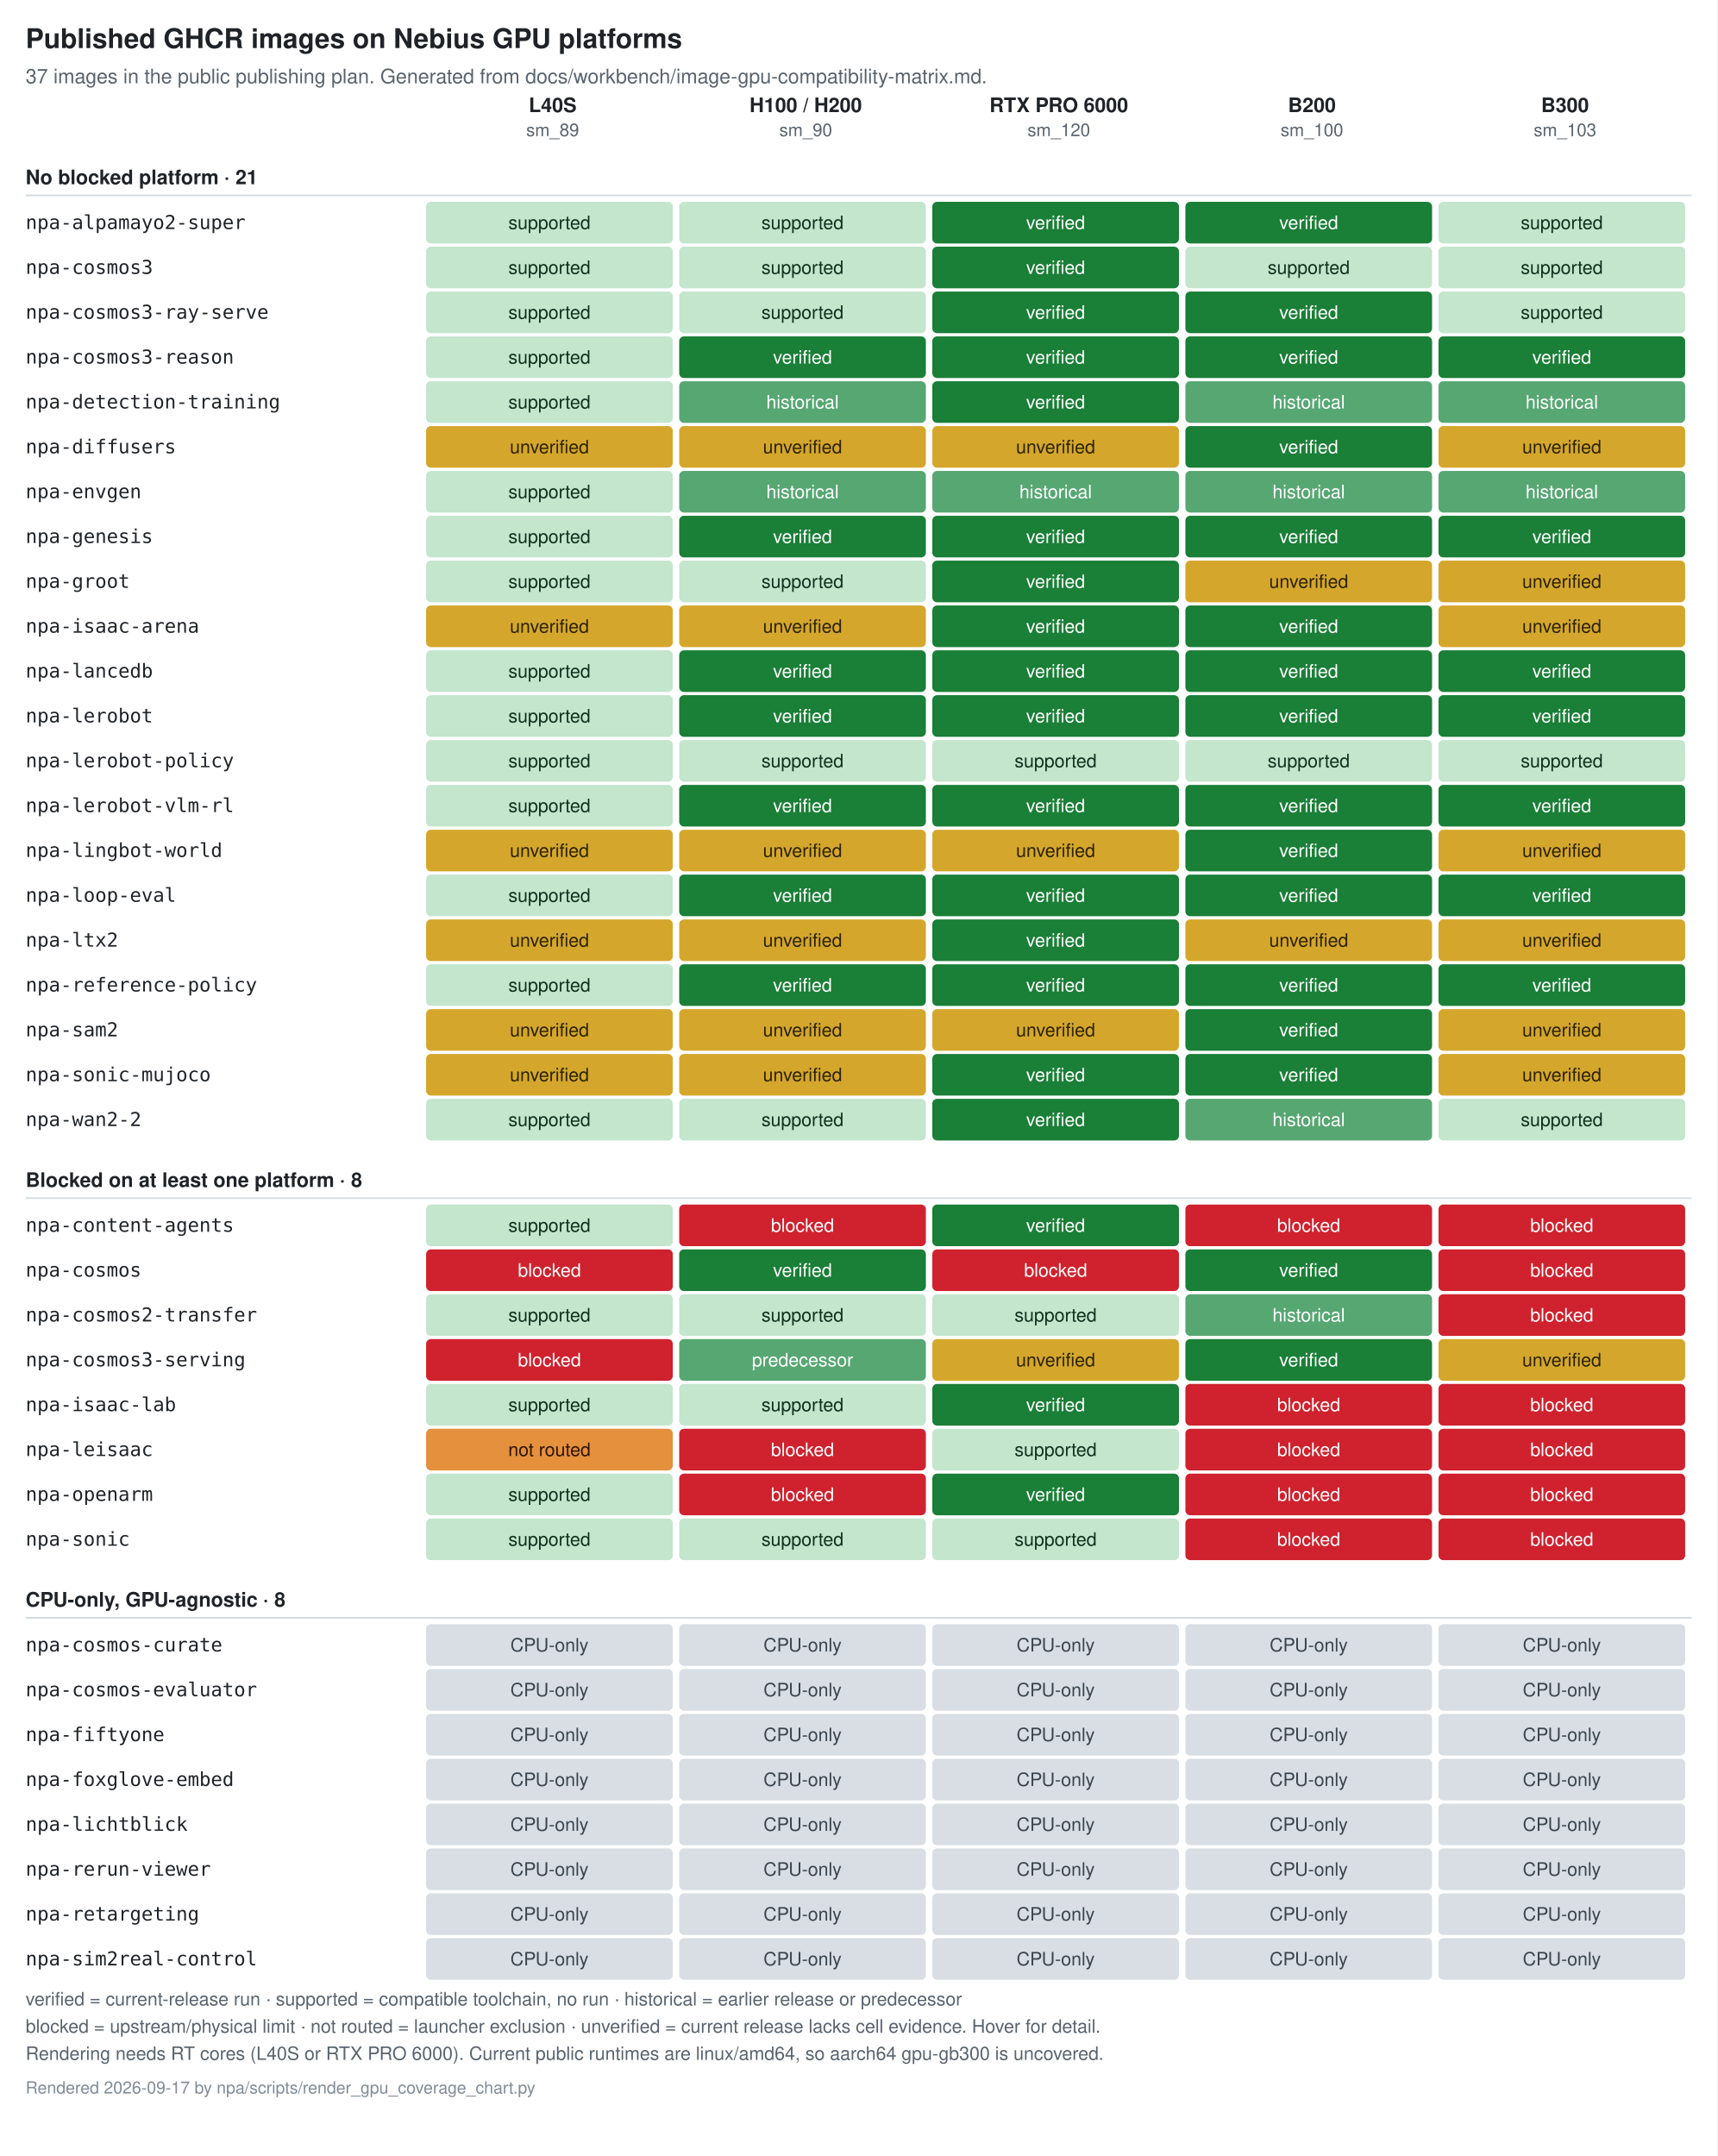
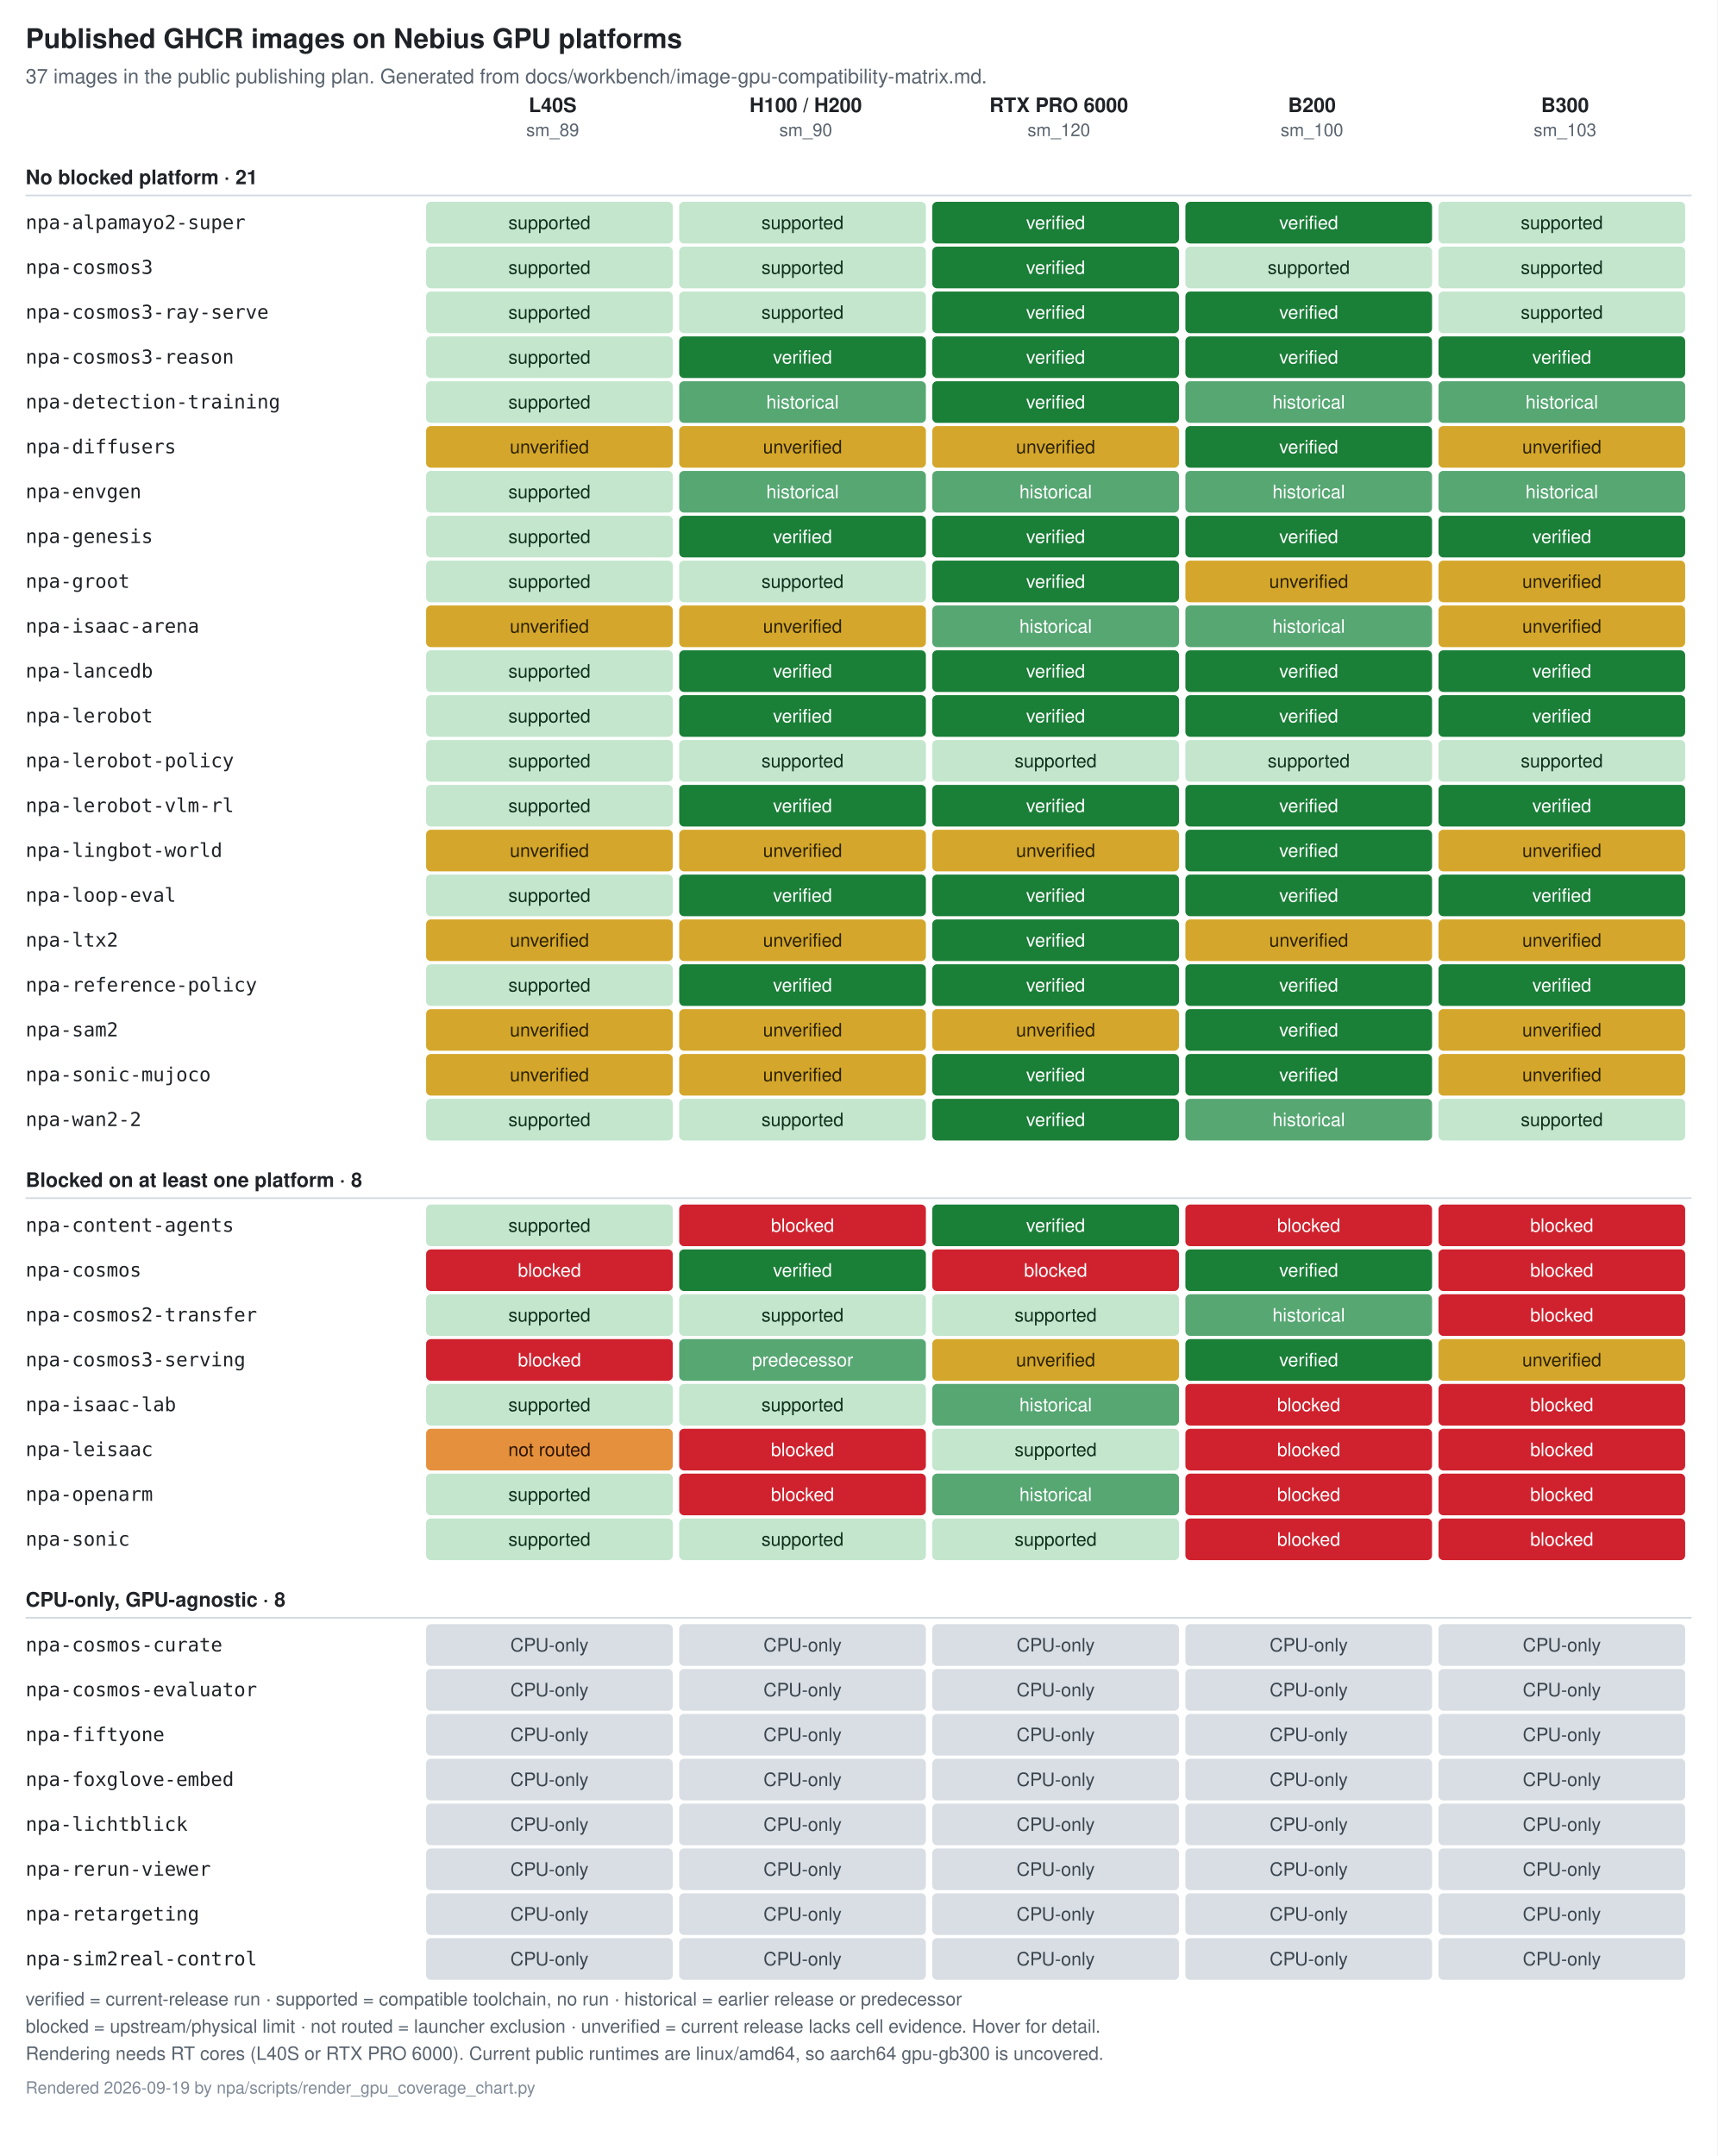
<svg xmlns="http://www.w3.org/2000/svg" width="1072" height="1346" viewBox="0 0 1072 1346" font-family="-apple-system, BlinkMacSystemFont, 'Segoe UI', Helvetica, Arial, sans-serif">
  <rect width="1072" height="100%" fill="#ffffff" />
  <text x="16" y="30" font-size="17" font-weight="600" fill="#1f2328">Published GHCR images on Nebius GPU platforms</text>
  <text x="16" y="52" font-size="12.5" fill="#59636e">37 images in the public publishing plan. Generated from docs/workbench/image-gpu-compatibility-matrix.md.</text>
  <text x="345" y="70" font-size="12.5" font-weight="600" fill="#1f2328" text-anchor="middle">L40S</text>
  <text x="345" y="85" font-size="11" fill="#59636e" text-anchor="middle">sm_89</text>
  <text x="503" y="70" font-size="12.5" font-weight="600" fill="#1f2328" text-anchor="middle">H100 / H200</text>
  <text x="503" y="85" font-size="11" fill="#59636e" text-anchor="middle">sm_90</text>
  <text x="661" y="70" font-size="12.5" font-weight="600" fill="#1f2328" text-anchor="middle">RTX PRO 6000</text>
  <text x="661" y="85" font-size="11" fill="#59636e" text-anchor="middle">sm_120</text>
  <text x="819" y="70" font-size="12.5" font-weight="600" fill="#1f2328" text-anchor="middle">B200</text>
  <text x="819" y="85" font-size="11" fill="#59636e" text-anchor="middle">sm_100</text>
  <text x="977" y="70" font-size="12.5" font-weight="600" fill="#1f2328" text-anchor="middle">B300</text>
  <text x="977" y="85" font-size="11" fill="#59636e" text-anchor="middle">sm_103</text>
  <text x="16" y="115" font-size="12.5" font-weight="600" fill="#1f2328">No blocked platform · 21</text>
  <line x1="16" y1="122" x2="1056" y2="122" stroke="#d1d9e0" stroke-width="1" />
  <text x="16" y="143" font-size="12" fill="#1f2328" font-family="ui-monospace, SFMono-Regular, Menlo, monospace">npa-alpamayo2-super</text>
  <g>
    <rect x="266" y="126" width="154" height="26" rx="3" fill="#c3e6cd" />
    <text x="343" y="143" font-size="11.5" fill="#11301d" text-anchor="middle">supported</text>
  </g>
  <g>
    <rect x="424" y="126" width="154" height="26" rx="3" fill="#c3e6cd" />
    <text x="501" y="143" font-size="11.5" fill="#11301d" text-anchor="middle">supported</text>
  </g>
  <g>
    <rect x="582" y="126" width="154" height="26" rx="3" fill="#1a7f37" />
    <text x="659" y="143" font-size="11.5" fill="#ffffff" text-anchor="middle">verified</text>
  </g>
  <g>
    <rect x="740" y="126" width="154" height="26" rx="3" fill="#1a7f37" />
    <text x="817" y="143" font-size="11.5" fill="#ffffff" text-anchor="middle">verified</text>
  </g>
  <g>
    <rect x="898" y="126" width="154" height="26" rx="3" fill="#c3e6cd" />
    <text x="975" y="143" font-size="11.5" fill="#11301d" text-anchor="middle">supported</text>
  </g>
  <text x="16" y="171" font-size="12" fill="#1f2328" font-family="ui-monospace, SFMono-Regular, Menlo, monospace">npa-cosmos3</text>
  <g>
    <rect x="266" y="154" width="154" height="26" rx="3" fill="#c3e6cd" />
    <text x="343" y="171" font-size="11.5" fill="#11301d" text-anchor="middle">supported</text>
  </g>
  <g>
    <rect x="424" y="154" width="154" height="26" rx="3" fill="#c3e6cd" />
    <text x="501" y="171" font-size="11.5" fill="#11301d" text-anchor="middle">supported</text>
  </g>
  <g>
    <rect x="582" y="154" width="154" height="26" rx="3" fill="#1a7f37" />
    <text x="659" y="171" font-size="11.5" fill="#ffffff" text-anchor="middle">verified</text>
  </g>
  <g>
    <rect x="740" y="154" width="154" height="26" rx="3" fill="#c3e6cd" />
    <text x="817" y="171" font-size="11.5" fill="#11301d" text-anchor="middle">supported</text>
  </g>
  <g>
    <rect x="898" y="154" width="154" height="26" rx="3" fill="#c3e6cd" />
    <text x="975" y="171" font-size="11.5" fill="#11301d" text-anchor="middle">supported</text>
  </g>
  <text x="16" y="199" font-size="12" fill="#1f2328" font-family="ui-monospace, SFMono-Regular, Menlo, monospace">npa-cosmos3-ray-serve</text>
  <g>
    <rect x="266" y="182" width="154" height="26" rx="3" fill="#c3e6cd" />
    <text x="343" y="199" font-size="11.5" fill="#11301d" text-anchor="middle">supported</text>
  </g>
  <g>
    <rect x="424" y="182" width="154" height="26" rx="3" fill="#c3e6cd" />
    <text x="501" y="199" font-size="11.5" fill="#11301d" text-anchor="middle">supported</text>
  </g>
  <g>
    <rect x="582" y="182" width="154" height="26" rx="3" fill="#1a7f37" />
    <text x="659" y="199" font-size="11.5" fill="#ffffff" text-anchor="middle">verified</text>
  </g>
  <g>
    <rect x="740" y="182" width="154" height="26" rx="3" fill="#1a7f37" />
    <text x="817" y="199" font-size="11.5" fill="#ffffff" text-anchor="middle">verified</text>
  </g>
  <g>
    <rect x="898" y="182" width="154" height="26" rx="3" fill="#c3e6cd" />
    <text x="975" y="199" font-size="11.5" fill="#11301d" text-anchor="middle">supported</text>
  </g>
  <text x="16" y="227" font-size="12" fill="#1f2328" font-family="ui-monospace, SFMono-Regular, Menlo, monospace">npa-cosmos3-reason</text>
  <g>
    <rect x="266" y="210" width="154" height="26" rx="3" fill="#c3e6cd" />
    <text x="343" y="227" font-size="11.5" fill="#11301d" text-anchor="middle">supported</text>
  </g>
  <g>
    <rect x="424" y="210" width="154" height="26" rx="3" fill="#1a7f37" />
    <text x="501" y="227" font-size="11.5" fill="#ffffff" text-anchor="middle">verified</text>
  </g>
  <g>
    <rect x="582" y="210" width="154" height="26" rx="3" fill="#1a7f37" />
    <text x="659" y="227" font-size="11.5" fill="#ffffff" text-anchor="middle">verified</text>
  </g>
  <g>
    <rect x="740" y="210" width="154" height="26" rx="3" fill="#1a7f37" />
    <text x="817" y="227" font-size="11.5" fill="#ffffff" text-anchor="middle">verified</text>
  </g>
  <g>
    <rect x="898" y="210" width="154" height="26" rx="3" fill="#1a7f37" />
    <text x="975" y="227" font-size="11.5" fill="#ffffff" text-anchor="middle">verified</text>
  </g>
  <text x="16" y="255" font-size="12" fill="#1f2328" font-family="ui-monospace, SFMono-Regular, Menlo, monospace">npa-detection-training</text>
  <g>
    <rect x="266" y="238" width="154" height="26" rx="3" fill="#c3e6cd" />
    <text x="343" y="255" font-size="11.5" fill="#11301d" text-anchor="middle">supported</text>
  </g>
  <g>
    <rect x="424" y="238" width="154" height="26" rx="3" fill="#57a773" />
    <text x="501" y="255" font-size="11.5" fill="#ffffff" text-anchor="middle">historical</text>
  </g>
  <g>
    <rect x="582" y="238" width="154" height="26" rx="3" fill="#1a7f37" />
    <text x="659" y="255" font-size="11.5" fill="#ffffff" text-anchor="middle">verified</text>
  </g>
  <g>
    <rect x="740" y="238" width="154" height="26" rx="3" fill="#57a773" />
    <text x="817" y="255" font-size="11.5" fill="#ffffff" text-anchor="middle">historical</text>
  </g>
  <g>
    <rect x="898" y="238" width="154" height="26" rx="3" fill="#57a773" />
    <text x="975" y="255" font-size="11.5" fill="#ffffff" text-anchor="middle">historical</text>
  </g>
  <text x="16" y="283" font-size="12" fill="#1f2328" font-family="ui-monospace, SFMono-Regular, Menlo, monospace">npa-diffusers</text>
  <g>
    <rect x="266" y="266" width="154" height="26" rx="3" fill="#d4a72c" />
    <text x="343" y="283" font-size="11.5" fill="#2d2200" text-anchor="middle">unverified</text>
  </g>
  <g>
    <rect x="424" y="266" width="154" height="26" rx="3" fill="#d4a72c" />
    <text x="501" y="283" font-size="11.5" fill="#2d2200" text-anchor="middle">unverified</text>
  </g>
  <g>
    <rect x="582" y="266" width="154" height="26" rx="3" fill="#d4a72c" />
    <text x="659" y="283" font-size="11.5" fill="#2d2200" text-anchor="middle">unverified</text>
  </g>
  <g>
    <rect x="740" y="266" width="154" height="26" rx="3" fill="#1a7f37" />
    <text x="817" y="283" font-size="11.5" fill="#ffffff" text-anchor="middle">verified</text>
  </g>
  <g>
    <rect x="898" y="266" width="154" height="26" rx="3" fill="#d4a72c" />
    <text x="975" y="283" font-size="11.5" fill="#2d2200" text-anchor="middle">unverified</text>
  </g>
  <text x="16" y="311" font-size="12" fill="#1f2328" font-family="ui-monospace, SFMono-Regular, Menlo, monospace">npa-envgen</text>
  <g>
    <rect x="266" y="294" width="154" height="26" rx="3" fill="#c3e6cd" />
    <text x="343" y="311" font-size="11.5" fill="#11301d" text-anchor="middle">supported</text>
  </g>
  <g>
    <rect x="424" y="294" width="154" height="26" rx="3" fill="#57a773" />
    <text x="501" y="311" font-size="11.5" fill="#ffffff" text-anchor="middle">historical</text>
  </g>
  <g>
    <rect x="582" y="294" width="154" height="26" rx="3" fill="#57a773" />
    <text x="659" y="311" font-size="11.5" fill="#ffffff" text-anchor="middle">historical</text>
  </g>
  <g>
    <rect x="740" y="294" width="154" height="26" rx="3" fill="#57a773" />
    <text x="817" y="311" font-size="11.5" fill="#ffffff" text-anchor="middle">historical</text>
  </g>
  <g>
    <rect x="898" y="294" width="154" height="26" rx="3" fill="#57a773" />
    <text x="975" y="311" font-size="11.5" fill="#ffffff" text-anchor="middle">historical</text>
  </g>
  <text x="16" y="339" font-size="12" fill="#1f2328" font-family="ui-monospace, SFMono-Regular, Menlo, monospace">npa-genesis</text>
  <g>
    <rect x="266" y="322" width="154" height="26" rx="3" fill="#c3e6cd" />
    <text x="343" y="339" font-size="11.5" fill="#11301d" text-anchor="middle">supported</text>
  </g>
  <g>
    <rect x="424" y="322" width="154" height="26" rx="3" fill="#1a7f37" />
    <text x="501" y="339" font-size="11.5" fill="#ffffff" text-anchor="middle">verified</text>
  </g>
  <g>
    <rect x="582" y="322" width="154" height="26" rx="3" fill="#1a7f37" />
    <text x="659" y="339" font-size="11.5" fill="#ffffff" text-anchor="middle">verified</text>
  </g>
  <g>
    <rect x="740" y="322" width="154" height="26" rx="3" fill="#1a7f37" />
    <text x="817" y="339" font-size="11.5" fill="#ffffff" text-anchor="middle">verified</text>
  </g>
  <g>
    <rect x="898" y="322" width="154" height="26" rx="3" fill="#1a7f37" />
    <text x="975" y="339" font-size="11.5" fill="#ffffff" text-anchor="middle">verified</text>
  </g>
  <text x="16" y="367" font-size="12" fill="#1f2328" font-family="ui-monospace, SFMono-Regular, Menlo, monospace">npa-groot</text>
  <g>
    <rect x="266" y="350" width="154" height="26" rx="3" fill="#c3e6cd" />
    <text x="343" y="367" font-size="11.5" fill="#11301d" text-anchor="middle">supported</text>
  </g>
  <g>
    <rect x="424" y="350" width="154" height="26" rx="3" fill="#c3e6cd" />
    <text x="501" y="367" font-size="11.5" fill="#11301d" text-anchor="middle">supported</text>
  </g>
  <g>
    <rect x="582" y="350" width="154" height="26" rx="3" fill="#1a7f37" />
    <text x="659" y="367" font-size="11.5" fill="#ffffff" text-anchor="middle">verified</text>
  </g>
  <g>
    <rect x="740" y="350" width="154" height="26" rx="3" fill="#d4a72c" />
    <text x="817" y="367" font-size="11.5" fill="#2d2200" text-anchor="middle">unverified</text>
  </g>
  <g>
    <rect x="898" y="350" width="154" height="26" rx="3" fill="#d4a72c" />
    <text x="975" y="367" font-size="11.5" fill="#2d2200" text-anchor="middle">unverified</text>
  </g>
  <text x="16" y="395" font-size="12" fill="#1f2328" font-family="ui-monospace, SFMono-Regular, Menlo, monospace">npa-isaac-arena</text>
  <g>
    <rect x="266" y="378" width="154" height="26" rx="3" fill="#d4a72c" />
    <text x="343" y="395" font-size="11.5" fill="#2d2200" text-anchor="middle">unverified</text>
  </g>
  <g>
    <rect x="424" y="378" width="154" height="26" rx="3" fill="#d4a72c" />
    <text x="501" y="395" font-size="11.5" fill="#2d2200" text-anchor="middle">unverified</text>
  </g>
  <g>
-     <rect x="582" y="378" width="154" height="26" rx="3" fill="#1a7f37" />
-     <text x="659" y="395" font-size="11.5" fill="#ffffff" text-anchor="middle">verified</text>
-   </g>
-   <g>
-     <rect x="740" y="378" width="154" height="26" rx="3" fill="#1a7f37" />
-     <text x="817" y="395" font-size="11.5" fill="#ffffff" text-anchor="middle">verified</text>
+     <rect x="582" y="378" width="154" height="26" rx="3" fill="#57a773" />
+     <text x="659" y="395" font-size="11.5" fill="#ffffff" text-anchor="middle">historical</text>
+   </g>
+   <g>
+     <rect x="740" y="378" width="154" height="26" rx="3" fill="#57a773" />
+     <text x="817" y="395" font-size="11.5" fill="#ffffff" text-anchor="middle">historical</text>
  </g>
  <g>
    <rect x="898" y="378" width="154" height="26" rx="3" fill="#d4a72c" />
    <text x="975" y="395" font-size="11.5" fill="#2d2200" text-anchor="middle">unverified</text>
  </g>
  <text x="16" y="423" font-size="12" fill="#1f2328" font-family="ui-monospace, SFMono-Regular, Menlo, monospace">npa-lancedb</text>
  <g>
    <rect x="266" y="406" width="154" height="26" rx="3" fill="#c3e6cd" />
    <text x="343" y="423" font-size="11.5" fill="#11301d" text-anchor="middle">supported</text>
  </g>
  <g>
    <rect x="424" y="406" width="154" height="26" rx="3" fill="#1a7f37" />
    <text x="501" y="423" font-size="11.5" fill="#ffffff" text-anchor="middle">verified</text>
  </g>
  <g>
    <rect x="582" y="406" width="154" height="26" rx="3" fill="#1a7f37" />
    <text x="659" y="423" font-size="11.5" fill="#ffffff" text-anchor="middle">verified</text>
  </g>
  <g>
    <rect x="740" y="406" width="154" height="26" rx="3" fill="#1a7f37" />
    <text x="817" y="423" font-size="11.5" fill="#ffffff" text-anchor="middle">verified</text>
  </g>
  <g>
    <rect x="898" y="406" width="154" height="26" rx="3" fill="#1a7f37" />
    <text x="975" y="423" font-size="11.5" fill="#ffffff" text-anchor="middle">verified</text>
  </g>
  <text x="16" y="451" font-size="12" fill="#1f2328" font-family="ui-monospace, SFMono-Regular, Menlo, monospace">npa-lerobot</text>
  <g>
    <rect x="266" y="434" width="154" height="26" rx="3" fill="#c3e6cd" />
    <text x="343" y="451" font-size="11.5" fill="#11301d" text-anchor="middle">supported</text>
  </g>
  <g>
    <rect x="424" y="434" width="154" height="26" rx="3" fill="#1a7f37" />
    <text x="501" y="451" font-size="11.5" fill="#ffffff" text-anchor="middle">verified</text>
  </g>
  <g>
    <rect x="582" y="434" width="154" height="26" rx="3" fill="#1a7f37" />
    <text x="659" y="451" font-size="11.5" fill="#ffffff" text-anchor="middle">verified</text>
  </g>
  <g>
    <rect x="740" y="434" width="154" height="26" rx="3" fill="#1a7f37" />
    <text x="817" y="451" font-size="11.5" fill="#ffffff" text-anchor="middle">verified</text>
  </g>
  <g>
    <rect x="898" y="434" width="154" height="26" rx="3" fill="#1a7f37" />
    <text x="975" y="451" font-size="11.5" fill="#ffffff" text-anchor="middle">verified</text>
  </g>
  <text x="16" y="479" font-size="12" fill="#1f2328" font-family="ui-monospace, SFMono-Regular, Menlo, monospace">npa-lerobot-policy</text>
  <g>
    <rect x="266" y="462" width="154" height="26" rx="3" fill="#c3e6cd" />
    <text x="343" y="479" font-size="11.5" fill="#11301d" text-anchor="middle">supported</text>
  </g>
  <g>
    <rect x="424" y="462" width="154" height="26" rx="3" fill="#c3e6cd" />
    <text x="501" y="479" font-size="11.5" fill="#11301d" text-anchor="middle">supported</text>
  </g>
  <g>
    <rect x="582" y="462" width="154" height="26" rx="3" fill="#c3e6cd" />
    <text x="659" y="479" font-size="11.5" fill="#11301d" text-anchor="middle">supported</text>
  </g>
  <g>
    <rect x="740" y="462" width="154" height="26" rx="3" fill="#c3e6cd" />
    <text x="817" y="479" font-size="11.5" fill="#11301d" text-anchor="middle">supported</text>
  </g>
  <g>
    <rect x="898" y="462" width="154" height="26" rx="3" fill="#c3e6cd" />
    <text x="975" y="479" font-size="11.5" fill="#11301d" text-anchor="middle">supported</text>
  </g>
  <text x="16" y="507" font-size="12" fill="#1f2328" font-family="ui-monospace, SFMono-Regular, Menlo, monospace">npa-lerobot-vlm-rl</text>
  <g>
    <rect x="266" y="490" width="154" height="26" rx="3" fill="#c3e6cd" />
    <text x="343" y="507" font-size="11.5" fill="#11301d" text-anchor="middle">supported</text>
  </g>
  <g>
    <rect x="424" y="490" width="154" height="26" rx="3" fill="#1a7f37" />
    <text x="501" y="507" font-size="11.5" fill="#ffffff" text-anchor="middle">verified</text>
  </g>
  <g>
    <rect x="582" y="490" width="154" height="26" rx="3" fill="#1a7f37" />
    <text x="659" y="507" font-size="11.5" fill="#ffffff" text-anchor="middle">verified</text>
  </g>
  <g>
    <rect x="740" y="490" width="154" height="26" rx="3" fill="#1a7f37" />
    <text x="817" y="507" font-size="11.5" fill="#ffffff" text-anchor="middle">verified</text>
  </g>
  <g>
    <rect x="898" y="490" width="154" height="26" rx="3" fill="#1a7f37" />
    <text x="975" y="507" font-size="11.5" fill="#ffffff" text-anchor="middle">verified</text>
  </g>
  <text x="16" y="535" font-size="12" fill="#1f2328" font-family="ui-monospace, SFMono-Regular, Menlo, monospace">npa-lingbot-world</text>
  <g>
    <rect x="266" y="518" width="154" height="26" rx="3" fill="#d4a72c" />
    <text x="343" y="535" font-size="11.5" fill="#2d2200" text-anchor="middle">unverified</text>
  </g>
  <g>
    <rect x="424" y="518" width="154" height="26" rx="3" fill="#d4a72c" />
    <text x="501" y="535" font-size="11.5" fill="#2d2200" text-anchor="middle">unverified</text>
  </g>
  <g>
    <rect x="582" y="518" width="154" height="26" rx="3" fill="#d4a72c" />
    <text x="659" y="535" font-size="11.5" fill="#2d2200" text-anchor="middle">unverified</text>
  </g>
  <g>
    <rect x="740" y="518" width="154" height="26" rx="3" fill="#1a7f37" />
    <text x="817" y="535" font-size="11.5" fill="#ffffff" text-anchor="middle">verified</text>
  </g>
  <g>
    <rect x="898" y="518" width="154" height="26" rx="3" fill="#d4a72c" />
    <text x="975" y="535" font-size="11.5" fill="#2d2200" text-anchor="middle">unverified</text>
  </g>
  <text x="16" y="563" font-size="12" fill="#1f2328" font-family="ui-monospace, SFMono-Regular, Menlo, monospace">npa-loop-eval</text>
  <g>
    <rect x="266" y="546" width="154" height="26" rx="3" fill="#c3e6cd" />
    <text x="343" y="563" font-size="11.5" fill="#11301d" text-anchor="middle">supported</text>
  </g>
  <g>
    <rect x="424" y="546" width="154" height="26" rx="3" fill="#1a7f37" />
    <text x="501" y="563" font-size="11.5" fill="#ffffff" text-anchor="middle">verified</text>
  </g>
  <g>
    <rect x="582" y="546" width="154" height="26" rx="3" fill="#1a7f37" />
    <text x="659" y="563" font-size="11.5" fill="#ffffff" text-anchor="middle">verified</text>
  </g>
  <g>
    <rect x="740" y="546" width="154" height="26" rx="3" fill="#1a7f37" />
    <text x="817" y="563" font-size="11.5" fill="#ffffff" text-anchor="middle">verified</text>
  </g>
  <g>
    <rect x="898" y="546" width="154" height="26" rx="3" fill="#1a7f37" />
    <text x="975" y="563" font-size="11.5" fill="#ffffff" text-anchor="middle">verified</text>
  </g>
  <text x="16" y="591" font-size="12" fill="#1f2328" font-family="ui-monospace, SFMono-Regular, Menlo, monospace">npa-ltx2</text>
  <g>
    <rect x="266" y="574" width="154" height="26" rx="3" fill="#d4a72c" />
    <text x="343" y="591" font-size="11.5" fill="#2d2200" text-anchor="middle">unverified</text>
  </g>
  <g>
    <rect x="424" y="574" width="154" height="26" rx="3" fill="#d4a72c" />
    <text x="501" y="591" font-size="11.5" fill="#2d2200" text-anchor="middle">unverified</text>
  </g>
  <g>
    <rect x="582" y="574" width="154" height="26" rx="3" fill="#1a7f37" />
    <text x="659" y="591" font-size="11.5" fill="#ffffff" text-anchor="middle">verified</text>
  </g>
  <g>
    <rect x="740" y="574" width="154" height="26" rx="3" fill="#d4a72c" />
    <text x="817" y="591" font-size="11.5" fill="#2d2200" text-anchor="middle">unverified</text>
  </g>
  <g>
    <rect x="898" y="574" width="154" height="26" rx="3" fill="#d4a72c" />
    <text x="975" y="591" font-size="11.5" fill="#2d2200" text-anchor="middle">unverified</text>
  </g>
  <text x="16" y="619" font-size="12" fill="#1f2328" font-family="ui-monospace, SFMono-Regular, Menlo, monospace">npa-reference-policy</text>
  <g>
    <rect x="266" y="602" width="154" height="26" rx="3" fill="#c3e6cd" />
    <text x="343" y="619" font-size="11.5" fill="#11301d" text-anchor="middle">supported</text>
  </g>
  <g>
    <rect x="424" y="602" width="154" height="26" rx="3" fill="#1a7f37" />
    <text x="501" y="619" font-size="11.5" fill="#ffffff" text-anchor="middle">verified</text>
  </g>
  <g>
    <rect x="582" y="602" width="154" height="26" rx="3" fill="#1a7f37" />
    <text x="659" y="619" font-size="11.5" fill="#ffffff" text-anchor="middle">verified</text>
  </g>
  <g>
    <rect x="740" y="602" width="154" height="26" rx="3" fill="#1a7f37" />
    <text x="817" y="619" font-size="11.5" fill="#ffffff" text-anchor="middle">verified</text>
  </g>
  <g>
    <rect x="898" y="602" width="154" height="26" rx="3" fill="#1a7f37" />
    <text x="975" y="619" font-size="11.5" fill="#ffffff" text-anchor="middle">verified</text>
  </g>
  <text x="16" y="647" font-size="12" fill="#1f2328" font-family="ui-monospace, SFMono-Regular, Menlo, monospace">npa-sam2</text>
  <g>
    <rect x="266" y="630" width="154" height="26" rx="3" fill="#d4a72c" />
    <text x="343" y="647" font-size="11.5" fill="#2d2200" text-anchor="middle">unverified</text>
  </g>
  <g>
    <rect x="424" y="630" width="154" height="26" rx="3" fill="#d4a72c" />
    <text x="501" y="647" font-size="11.5" fill="#2d2200" text-anchor="middle">unverified</text>
  </g>
  <g>
    <rect x="582" y="630" width="154" height="26" rx="3" fill="#d4a72c" />
    <text x="659" y="647" font-size="11.5" fill="#2d2200" text-anchor="middle">unverified</text>
  </g>
  <g>
    <rect x="740" y="630" width="154" height="26" rx="3" fill="#1a7f37" />
    <text x="817" y="647" font-size="11.5" fill="#ffffff" text-anchor="middle">verified</text>
  </g>
  <g>
    <rect x="898" y="630" width="154" height="26" rx="3" fill="#d4a72c" />
    <text x="975" y="647" font-size="11.5" fill="#2d2200" text-anchor="middle">unverified</text>
  </g>
  <text x="16" y="675" font-size="12" fill="#1f2328" font-family="ui-monospace, SFMono-Regular, Menlo, monospace">npa-sonic-mujoco</text>
  <g>
    <rect x="266" y="658" width="154" height="26" rx="3" fill="#d4a72c" />
    <text x="343" y="675" font-size="11.5" fill="#2d2200" text-anchor="middle">unverified</text>
  </g>
  <g>
    <rect x="424" y="658" width="154" height="26" rx="3" fill="#d4a72c" />
    <text x="501" y="675" font-size="11.5" fill="#2d2200" text-anchor="middle">unverified</text>
  </g>
  <g>
    <rect x="582" y="658" width="154" height="26" rx="3" fill="#1a7f37" />
    <text x="659" y="675" font-size="11.5" fill="#ffffff" text-anchor="middle">verified</text>
  </g>
  <g>
    <rect x="740" y="658" width="154" height="26" rx="3" fill="#1a7f37" />
    <text x="817" y="675" font-size="11.5" fill="#ffffff" text-anchor="middle">verified</text>
  </g>
  <g>
    <rect x="898" y="658" width="154" height="26" rx="3" fill="#d4a72c" />
    <text x="975" y="675" font-size="11.5" fill="#2d2200" text-anchor="middle">unverified</text>
  </g>
  <text x="16" y="703" font-size="12" fill="#1f2328" font-family="ui-monospace, SFMono-Regular, Menlo, monospace">npa-wan2-2</text>
  <g>
    <rect x="266" y="686" width="154" height="26" rx="3" fill="#c3e6cd" />
    <text x="343" y="703" font-size="11.5" fill="#11301d" text-anchor="middle">supported</text>
  </g>
  <g>
    <rect x="424" y="686" width="154" height="26" rx="3" fill="#c3e6cd" />
    <text x="501" y="703" font-size="11.5" fill="#11301d" text-anchor="middle">supported</text>
  </g>
  <g>
    <rect x="582" y="686" width="154" height="26" rx="3" fill="#1a7f37" />
    <text x="659" y="703" font-size="11.5" fill="#ffffff" text-anchor="middle">verified</text>
  </g>
  <g>
    <rect x="740" y="686" width="154" height="26" rx="3" fill="#57a773" />
    <text x="817" y="703" font-size="11.5" fill="#ffffff" text-anchor="middle">historical</text>
  </g>
  <g>
    <rect x="898" y="686" width="154" height="26" rx="3" fill="#c3e6cd" />
    <text x="975" y="703" font-size="11.5" fill="#11301d" text-anchor="middle">supported</text>
  </g>
  <text x="16" y="741" font-size="12.5" font-weight="600" fill="#1f2328">Blocked on at least one platform · 8</text>
  <line x1="16" y1="748" x2="1056" y2="748" stroke="#d1d9e0" stroke-width="1" />
  <text x="16" y="769" font-size="12" fill="#1f2328" font-family="ui-monospace, SFMono-Regular, Menlo, monospace">npa-content-agents</text>
  <g>
    <rect x="266" y="752" width="154" height="26" rx="3" fill="#c3e6cd" />
    <text x="343" y="769" font-size="11.5" fill="#11301d" text-anchor="middle">supported</text>
  </g>
  <g>
    <rect x="424" y="752" width="154" height="26" rx="3" fill="#cf222e" />
    <text x="501" y="769" font-size="11.5" fill="#ffffff" text-anchor="middle">blocked</text>
  </g>
  <g>
    <rect x="582" y="752" width="154" height="26" rx="3" fill="#1a7f37" />
    <text x="659" y="769" font-size="11.5" fill="#ffffff" text-anchor="middle">verified</text>
  </g>
  <g>
    <rect x="740" y="752" width="154" height="26" rx="3" fill="#cf222e" />
    <text x="817" y="769" font-size="11.5" fill="#ffffff" text-anchor="middle">blocked</text>
  </g>
  <g>
    <rect x="898" y="752" width="154" height="26" rx="3" fill="#cf222e" />
    <text x="975" y="769" font-size="11.5" fill="#ffffff" text-anchor="middle">blocked</text>
  </g>
  <text x="16" y="797" font-size="12" fill="#1f2328" font-family="ui-monospace, SFMono-Regular, Menlo, monospace">npa-cosmos</text>
  <g>
    <rect x="266" y="780" width="154" height="26" rx="3" fill="#cf222e" />
    <text x="343" y="797" font-size="11.5" fill="#ffffff" text-anchor="middle">blocked</text>
  </g>
  <g>
    <rect x="424" y="780" width="154" height="26" rx="3" fill="#1a7f37" />
    <text x="501" y="797" font-size="11.5" fill="#ffffff" text-anchor="middle">verified</text>
  </g>
  <g>
    <rect x="582" y="780" width="154" height="26" rx="3" fill="#cf222e" />
    <text x="659" y="797" font-size="11.5" fill="#ffffff" text-anchor="middle">blocked</text>
  </g>
  <g>
    <rect x="740" y="780" width="154" height="26" rx="3" fill="#1a7f37" />
    <text x="817" y="797" font-size="11.5" fill="#ffffff" text-anchor="middle">verified</text>
  </g>
  <g>
    <rect x="898" y="780" width="154" height="26" rx="3" fill="#cf222e" />
    <text x="975" y="797" font-size="11.5" fill="#ffffff" text-anchor="middle">blocked</text>
  </g>
  <text x="16" y="825" font-size="12" fill="#1f2328" font-family="ui-monospace, SFMono-Regular, Menlo, monospace">npa-cosmos2-transfer</text>
  <g>
    <rect x="266" y="808" width="154" height="26" rx="3" fill="#c3e6cd" />
    <text x="343" y="825" font-size="11.5" fill="#11301d" text-anchor="middle">supported</text>
  </g>
  <g>
    <rect x="424" y="808" width="154" height="26" rx="3" fill="#c3e6cd" />
    <text x="501" y="825" font-size="11.5" fill="#11301d" text-anchor="middle">supported</text>
  </g>
  <g>
    <rect x="582" y="808" width="154" height="26" rx="3" fill="#c3e6cd" />
    <text x="659" y="825" font-size="11.5" fill="#11301d" text-anchor="middle">supported</text>
  </g>
  <g>
    <rect x="740" y="808" width="154" height="26" rx="3" fill="#57a773" />
    <text x="817" y="825" font-size="11.5" fill="#ffffff" text-anchor="middle">historical</text>
  </g>
  <g>
    <rect x="898" y="808" width="154" height="26" rx="3" fill="#cf222e" />
    <text x="975" y="825" font-size="11.5" fill="#ffffff" text-anchor="middle">blocked</text>
  </g>
  <text x="16" y="853" font-size="12" fill="#1f2328" font-family="ui-monospace, SFMono-Regular, Menlo, monospace">npa-cosmos3-serving</text>
  <g>
    <rect x="266" y="836" width="154" height="26" rx="3" fill="#cf222e" />
    <text x="343" y="853" font-size="11.5" fill="#ffffff" text-anchor="middle">blocked</text>
  </g>
  <g>
    <rect x="424" y="836" width="154" height="26" rx="3" fill="#57a773" />
    <text x="501" y="853" font-size="11.5" fill="#ffffff" text-anchor="middle">predecessor</text>
  </g>
  <g>
    <rect x="582" y="836" width="154" height="26" rx="3" fill="#d4a72c" />
    <text x="659" y="853" font-size="11.5" fill="#2d2200" text-anchor="middle">unverified</text>
  </g>
  <g>
    <rect x="740" y="836" width="154" height="26" rx="3" fill="#1a7f37" />
    <text x="817" y="853" font-size="11.5" fill="#ffffff" text-anchor="middle">verified</text>
  </g>
  <g>
    <rect x="898" y="836" width="154" height="26" rx="3" fill="#d4a72c" />
    <text x="975" y="853" font-size="11.5" fill="#2d2200" text-anchor="middle">unverified</text>
  </g>
  <text x="16" y="881" font-size="12" fill="#1f2328" font-family="ui-monospace, SFMono-Regular, Menlo, monospace">npa-isaac-lab</text>
  <g>
    <rect x="266" y="864" width="154" height="26" rx="3" fill="#c3e6cd" />
    <text x="343" y="881" font-size="11.5" fill="#11301d" text-anchor="middle">supported</text>
  </g>
  <g>
    <rect x="424" y="864" width="154" height="26" rx="3" fill="#c3e6cd" />
    <text x="501" y="881" font-size="11.5" fill="#11301d" text-anchor="middle">supported</text>
  </g>
  <g>
-     <rect x="582" y="864" width="154" height="26" rx="3" fill="#1a7f37" />
-     <text x="659" y="881" font-size="11.5" fill="#ffffff" text-anchor="middle">verified</text>
+     <rect x="582" y="864" width="154" height="26" rx="3" fill="#57a773" />
+     <text x="659" y="881" font-size="11.5" fill="#ffffff" text-anchor="middle">historical</text>
  </g>
  <g>
    <rect x="740" y="864" width="154" height="26" rx="3" fill="#cf222e" />
    <text x="817" y="881" font-size="11.5" fill="#ffffff" text-anchor="middle">blocked</text>
  </g>
  <g>
    <rect x="898" y="864" width="154" height="26" rx="3" fill="#cf222e" />
    <text x="975" y="881" font-size="11.5" fill="#ffffff" text-anchor="middle">blocked</text>
  </g>
  <text x="16" y="909" font-size="12" fill="#1f2328" font-family="ui-monospace, SFMono-Regular, Menlo, monospace">npa-leisaac</text>
  <g>
    <rect x="266" y="892" width="154" height="26" rx="3" fill="#e5903d" />
    <text x="343" y="909" font-size="11.5" fill="#2d1600" text-anchor="middle">not routed</text>
  </g>
  <g>
    <rect x="424" y="892" width="154" height="26" rx="3" fill="#cf222e" />
    <text x="501" y="909" font-size="11.5" fill="#ffffff" text-anchor="middle">blocked</text>
  </g>
  <g>
    <rect x="582" y="892" width="154" height="26" rx="3" fill="#c3e6cd" />
    <text x="659" y="909" font-size="11.5" fill="#11301d" text-anchor="middle">supported</text>
  </g>
  <g>
    <rect x="740" y="892" width="154" height="26" rx="3" fill="#cf222e" />
    <text x="817" y="909" font-size="11.5" fill="#ffffff" text-anchor="middle">blocked</text>
  </g>
  <g>
    <rect x="898" y="892" width="154" height="26" rx="3" fill="#cf222e" />
    <text x="975" y="909" font-size="11.5" fill="#ffffff" text-anchor="middle">blocked</text>
  </g>
  <text x="16" y="937" font-size="12" fill="#1f2328" font-family="ui-monospace, SFMono-Regular, Menlo, monospace">npa-openarm</text>
  <g>
    <rect x="266" y="920" width="154" height="26" rx="3" fill="#c3e6cd" />
    <text x="343" y="937" font-size="11.5" fill="#11301d" text-anchor="middle">supported</text>
  </g>
  <g>
    <rect x="424" y="920" width="154" height="26" rx="3" fill="#cf222e" />
    <text x="501" y="937" font-size="11.5" fill="#ffffff" text-anchor="middle">blocked</text>
  </g>
  <g>
-     <rect x="582" y="920" width="154" height="26" rx="3" fill="#1a7f37" />
-     <text x="659" y="937" font-size="11.5" fill="#ffffff" text-anchor="middle">verified</text>
+     <rect x="582" y="920" width="154" height="26" rx="3" fill="#57a773" />
+     <text x="659" y="937" font-size="11.5" fill="#ffffff" text-anchor="middle">historical</text>
  </g>
  <g>
    <rect x="740" y="920" width="154" height="26" rx="3" fill="#cf222e" />
    <text x="817" y="937" font-size="11.5" fill="#ffffff" text-anchor="middle">blocked</text>
  </g>
  <g>
    <rect x="898" y="920" width="154" height="26" rx="3" fill="#cf222e" />
    <text x="975" y="937" font-size="11.5" fill="#ffffff" text-anchor="middle">blocked</text>
  </g>
  <text x="16" y="965" font-size="12" fill="#1f2328" font-family="ui-monospace, SFMono-Regular, Menlo, monospace">npa-sonic</text>
  <g>
    <rect x="266" y="948" width="154" height="26" rx="3" fill="#c3e6cd" />
    <text x="343" y="965" font-size="11.5" fill="#11301d" text-anchor="middle">supported</text>
  </g>
  <g>
    <rect x="424" y="948" width="154" height="26" rx="3" fill="#c3e6cd" />
    <text x="501" y="965" font-size="11.5" fill="#11301d" text-anchor="middle">supported</text>
  </g>
  <g>
    <rect x="582" y="948" width="154" height="26" rx="3" fill="#c3e6cd" />
    <text x="659" y="965" font-size="11.5" fill="#11301d" text-anchor="middle">supported</text>
  </g>
  <g>
    <rect x="740" y="948" width="154" height="26" rx="3" fill="#cf222e" />
    <text x="817" y="965" font-size="11.5" fill="#ffffff" text-anchor="middle">blocked</text>
  </g>
  <g>
    <rect x="898" y="948" width="154" height="26" rx="3" fill="#cf222e" />
    <text x="975" y="965" font-size="11.5" fill="#ffffff" text-anchor="middle">blocked</text>
  </g>
  <text x="16" y="1003" font-size="12.5" font-weight="600" fill="#1f2328">CPU-only, GPU-agnostic · 8</text>
  <line x1="16" y1="1010" x2="1056" y2="1010" stroke="#d1d9e0" stroke-width="1" />
  <text x="16" y="1031" font-size="12" fill="#1f2328" font-family="ui-monospace, SFMono-Regular, Menlo, monospace">npa-cosmos-curate</text>
  <g>
    <rect x="266" y="1014" width="154" height="26" rx="3" fill="#d8dee4" />
    <text x="343" y="1031" font-size="11.5" fill="#3b444d" text-anchor="middle">CPU-only</text>
  </g>
  <g>
    <rect x="424" y="1014" width="154" height="26" rx="3" fill="#d8dee4" />
    <text x="501" y="1031" font-size="11.5" fill="#3b444d" text-anchor="middle">CPU-only</text>
  </g>
  <g>
    <rect x="582" y="1014" width="154" height="26" rx="3" fill="#d8dee4" />
    <text x="659" y="1031" font-size="11.5" fill="#3b444d" text-anchor="middle">CPU-only</text>
  </g>
  <g>
    <rect x="740" y="1014" width="154" height="26" rx="3" fill="#d8dee4" />
    <text x="817" y="1031" font-size="11.5" fill="#3b444d" text-anchor="middle">CPU-only</text>
  </g>
  <g>
    <rect x="898" y="1014" width="154" height="26" rx="3" fill="#d8dee4" />
    <text x="975" y="1031" font-size="11.5" fill="#3b444d" text-anchor="middle">CPU-only</text>
  </g>
  <text x="16" y="1059" font-size="12" fill="#1f2328" font-family="ui-monospace, SFMono-Regular, Menlo, monospace">npa-cosmos-evaluator</text>
  <g>
    <rect x="266" y="1042" width="154" height="26" rx="3" fill="#d8dee4" />
    <text x="343" y="1059" font-size="11.5" fill="#3b444d" text-anchor="middle">CPU-only</text>
  </g>
  <g>
    <rect x="424" y="1042" width="154" height="26" rx="3" fill="#d8dee4" />
    <text x="501" y="1059" font-size="11.5" fill="#3b444d" text-anchor="middle">CPU-only</text>
  </g>
  <g>
    <rect x="582" y="1042" width="154" height="26" rx="3" fill="#d8dee4" />
    <text x="659" y="1059" font-size="11.5" fill="#3b444d" text-anchor="middle">CPU-only</text>
  </g>
  <g>
    <rect x="740" y="1042" width="154" height="26" rx="3" fill="#d8dee4" />
    <text x="817" y="1059" font-size="11.5" fill="#3b444d" text-anchor="middle">CPU-only</text>
  </g>
  <g>
    <rect x="898" y="1042" width="154" height="26" rx="3" fill="#d8dee4" />
    <text x="975" y="1059" font-size="11.5" fill="#3b444d" text-anchor="middle">CPU-only</text>
  </g>
  <text x="16" y="1087" font-size="12" fill="#1f2328" font-family="ui-monospace, SFMono-Regular, Menlo, monospace">npa-fiftyone</text>
  <g>
    <rect x="266" y="1070" width="154" height="26" rx="3" fill="#d8dee4" />
    <text x="343" y="1087" font-size="11.5" fill="#3b444d" text-anchor="middle">CPU-only</text>
  </g>
  <g>
    <rect x="424" y="1070" width="154" height="26" rx="3" fill="#d8dee4" />
    <text x="501" y="1087" font-size="11.5" fill="#3b444d" text-anchor="middle">CPU-only</text>
  </g>
  <g>
    <rect x="582" y="1070" width="154" height="26" rx="3" fill="#d8dee4" />
    <text x="659" y="1087" font-size="11.5" fill="#3b444d" text-anchor="middle">CPU-only</text>
  </g>
  <g>
    <rect x="740" y="1070" width="154" height="26" rx="3" fill="#d8dee4" />
    <text x="817" y="1087" font-size="11.5" fill="#3b444d" text-anchor="middle">CPU-only</text>
  </g>
  <g>
    <rect x="898" y="1070" width="154" height="26" rx="3" fill="#d8dee4" />
    <text x="975" y="1087" font-size="11.5" fill="#3b444d" text-anchor="middle">CPU-only</text>
  </g>
  <text x="16" y="1115" font-size="12" fill="#1f2328" font-family="ui-monospace, SFMono-Regular, Menlo, monospace">npa-foxglove-embed</text>
  <g>
    <rect x="266" y="1098" width="154" height="26" rx="3" fill="#d8dee4" />
    <text x="343" y="1115" font-size="11.5" fill="#3b444d" text-anchor="middle">CPU-only</text>
  </g>
  <g>
    <rect x="424" y="1098" width="154" height="26" rx="3" fill="#d8dee4" />
    <text x="501" y="1115" font-size="11.5" fill="#3b444d" text-anchor="middle">CPU-only</text>
  </g>
  <g>
    <rect x="582" y="1098" width="154" height="26" rx="3" fill="#d8dee4" />
    <text x="659" y="1115" font-size="11.5" fill="#3b444d" text-anchor="middle">CPU-only</text>
  </g>
  <g>
    <rect x="740" y="1098" width="154" height="26" rx="3" fill="#d8dee4" />
    <text x="817" y="1115" font-size="11.5" fill="#3b444d" text-anchor="middle">CPU-only</text>
  </g>
  <g>
    <rect x="898" y="1098" width="154" height="26" rx="3" fill="#d8dee4" />
    <text x="975" y="1115" font-size="11.5" fill="#3b444d" text-anchor="middle">CPU-only</text>
  </g>
  <text x="16" y="1143" font-size="12" fill="#1f2328" font-family="ui-monospace, SFMono-Regular, Menlo, monospace">npa-lichtblick</text>
  <g>
    <rect x="266" y="1126" width="154" height="26" rx="3" fill="#d8dee4" />
    <text x="343" y="1143" font-size="11.5" fill="#3b444d" text-anchor="middle">CPU-only</text>
  </g>
  <g>
    <rect x="424" y="1126" width="154" height="26" rx="3" fill="#d8dee4" />
    <text x="501" y="1143" font-size="11.5" fill="#3b444d" text-anchor="middle">CPU-only</text>
  </g>
  <g>
    <rect x="582" y="1126" width="154" height="26" rx="3" fill="#d8dee4" />
    <text x="659" y="1143" font-size="11.5" fill="#3b444d" text-anchor="middle">CPU-only</text>
  </g>
  <g>
    <rect x="740" y="1126" width="154" height="26" rx="3" fill="#d8dee4" />
    <text x="817" y="1143" font-size="11.5" fill="#3b444d" text-anchor="middle">CPU-only</text>
  </g>
  <g>
    <rect x="898" y="1126" width="154" height="26" rx="3" fill="#d8dee4" />
    <text x="975" y="1143" font-size="11.5" fill="#3b444d" text-anchor="middle">CPU-only</text>
  </g>
  <text x="16" y="1171" font-size="12" fill="#1f2328" font-family="ui-monospace, SFMono-Regular, Menlo, monospace">npa-rerun-viewer</text>
  <g>
    <rect x="266" y="1154" width="154" height="26" rx="3" fill="#d8dee4" />
    <text x="343" y="1171" font-size="11.5" fill="#3b444d" text-anchor="middle">CPU-only</text>
  </g>
  <g>
    <rect x="424" y="1154" width="154" height="26" rx="3" fill="#d8dee4" />
    <text x="501" y="1171" font-size="11.5" fill="#3b444d" text-anchor="middle">CPU-only</text>
  </g>
  <g>
    <rect x="582" y="1154" width="154" height="26" rx="3" fill="#d8dee4" />
    <text x="659" y="1171" font-size="11.5" fill="#3b444d" text-anchor="middle">CPU-only</text>
  </g>
  <g>
    <rect x="740" y="1154" width="154" height="26" rx="3" fill="#d8dee4" />
    <text x="817" y="1171" font-size="11.5" fill="#3b444d" text-anchor="middle">CPU-only</text>
  </g>
  <g>
    <rect x="898" y="1154" width="154" height="26" rx="3" fill="#d8dee4" />
    <text x="975" y="1171" font-size="11.5" fill="#3b444d" text-anchor="middle">CPU-only</text>
  </g>
  <text x="16" y="1199" font-size="12" fill="#1f2328" font-family="ui-monospace, SFMono-Regular, Menlo, monospace">npa-retargeting</text>
  <g>
    <rect x="266" y="1182" width="154" height="26" rx="3" fill="#d8dee4" />
    <text x="343" y="1199" font-size="11.5" fill="#3b444d" text-anchor="middle">CPU-only</text>
  </g>
  <g>
    <rect x="424" y="1182" width="154" height="26" rx="3" fill="#d8dee4" />
    <text x="501" y="1199" font-size="11.5" fill="#3b444d" text-anchor="middle">CPU-only</text>
  </g>
  <g>
    <rect x="582" y="1182" width="154" height="26" rx="3" fill="#d8dee4" />
    <text x="659" y="1199" font-size="11.5" fill="#3b444d" text-anchor="middle">CPU-only</text>
  </g>
  <g>
    <rect x="740" y="1182" width="154" height="26" rx="3" fill="#d8dee4" />
    <text x="817" y="1199" font-size="11.5" fill="#3b444d" text-anchor="middle">CPU-only</text>
  </g>
  <g>
    <rect x="898" y="1182" width="154" height="26" rx="3" fill="#d8dee4" />
    <text x="975" y="1199" font-size="11.5" fill="#3b444d" text-anchor="middle">CPU-only</text>
  </g>
  <text x="16" y="1227" font-size="12" fill="#1f2328" font-family="ui-monospace, SFMono-Regular, Menlo, monospace">npa-sim2real-control</text>
  <g>
    <rect x="266" y="1210" width="154" height="26" rx="3" fill="#d8dee4" />
    <text x="343" y="1227" font-size="11.5" fill="#3b444d" text-anchor="middle">CPU-only</text>
  </g>
  <g>
    <rect x="424" y="1210" width="154" height="26" rx="3" fill="#d8dee4" />
    <text x="501" y="1227" font-size="11.5" fill="#3b444d" text-anchor="middle">CPU-only</text>
  </g>
  <g>
    <rect x="582" y="1210" width="154" height="26" rx="3" fill="#d8dee4" />
    <text x="659" y="1227" font-size="11.5" fill="#3b444d" text-anchor="middle">CPU-only</text>
  </g>
  <g>
    <rect x="740" y="1210" width="154" height="26" rx="3" fill="#d8dee4" />
    <text x="817" y="1227" font-size="11.5" fill="#3b444d" text-anchor="middle">CPU-only</text>
  </g>
  <g>
    <rect x="898" y="1210" width="154" height="26" rx="3" fill="#d8dee4" />
    <text x="975" y="1227" font-size="11.5" fill="#3b444d" text-anchor="middle">CPU-only</text>
  </g>
  <text x="16" y="1252" font-size="11.5" fill="#59636e">verified = current-release run · supported = compatible toolchain, no run · historical = earlier release or predecessor</text>
  <text x="16" y="1269" font-size="11.5" fill="#59636e">blocked = upstream/physical limit · not routed = launcher exclusion · unverified = current release lacks cell evidence. Hover for detail.</text>
  <text x="16" y="1286" font-size="11.5" fill="#59636e">Rendering needs RT cores (L40S or RTX PRO 6000). Current public runtimes are linux/amd64, so aarch64 gpu-gb300 is uncovered.</text>
-   <text x="16" y="1307" font-size="10.5" fill="#818b98">Rendered 2026-09-17 by npa/scripts/render_gpu_coverage_chart.py</text>
+   <text x="16" y="1307" font-size="10.5" fill="#818b98">Rendered 2026-09-19 by npa/scripts/render_gpu_coverage_chart.py</text>
</svg>
